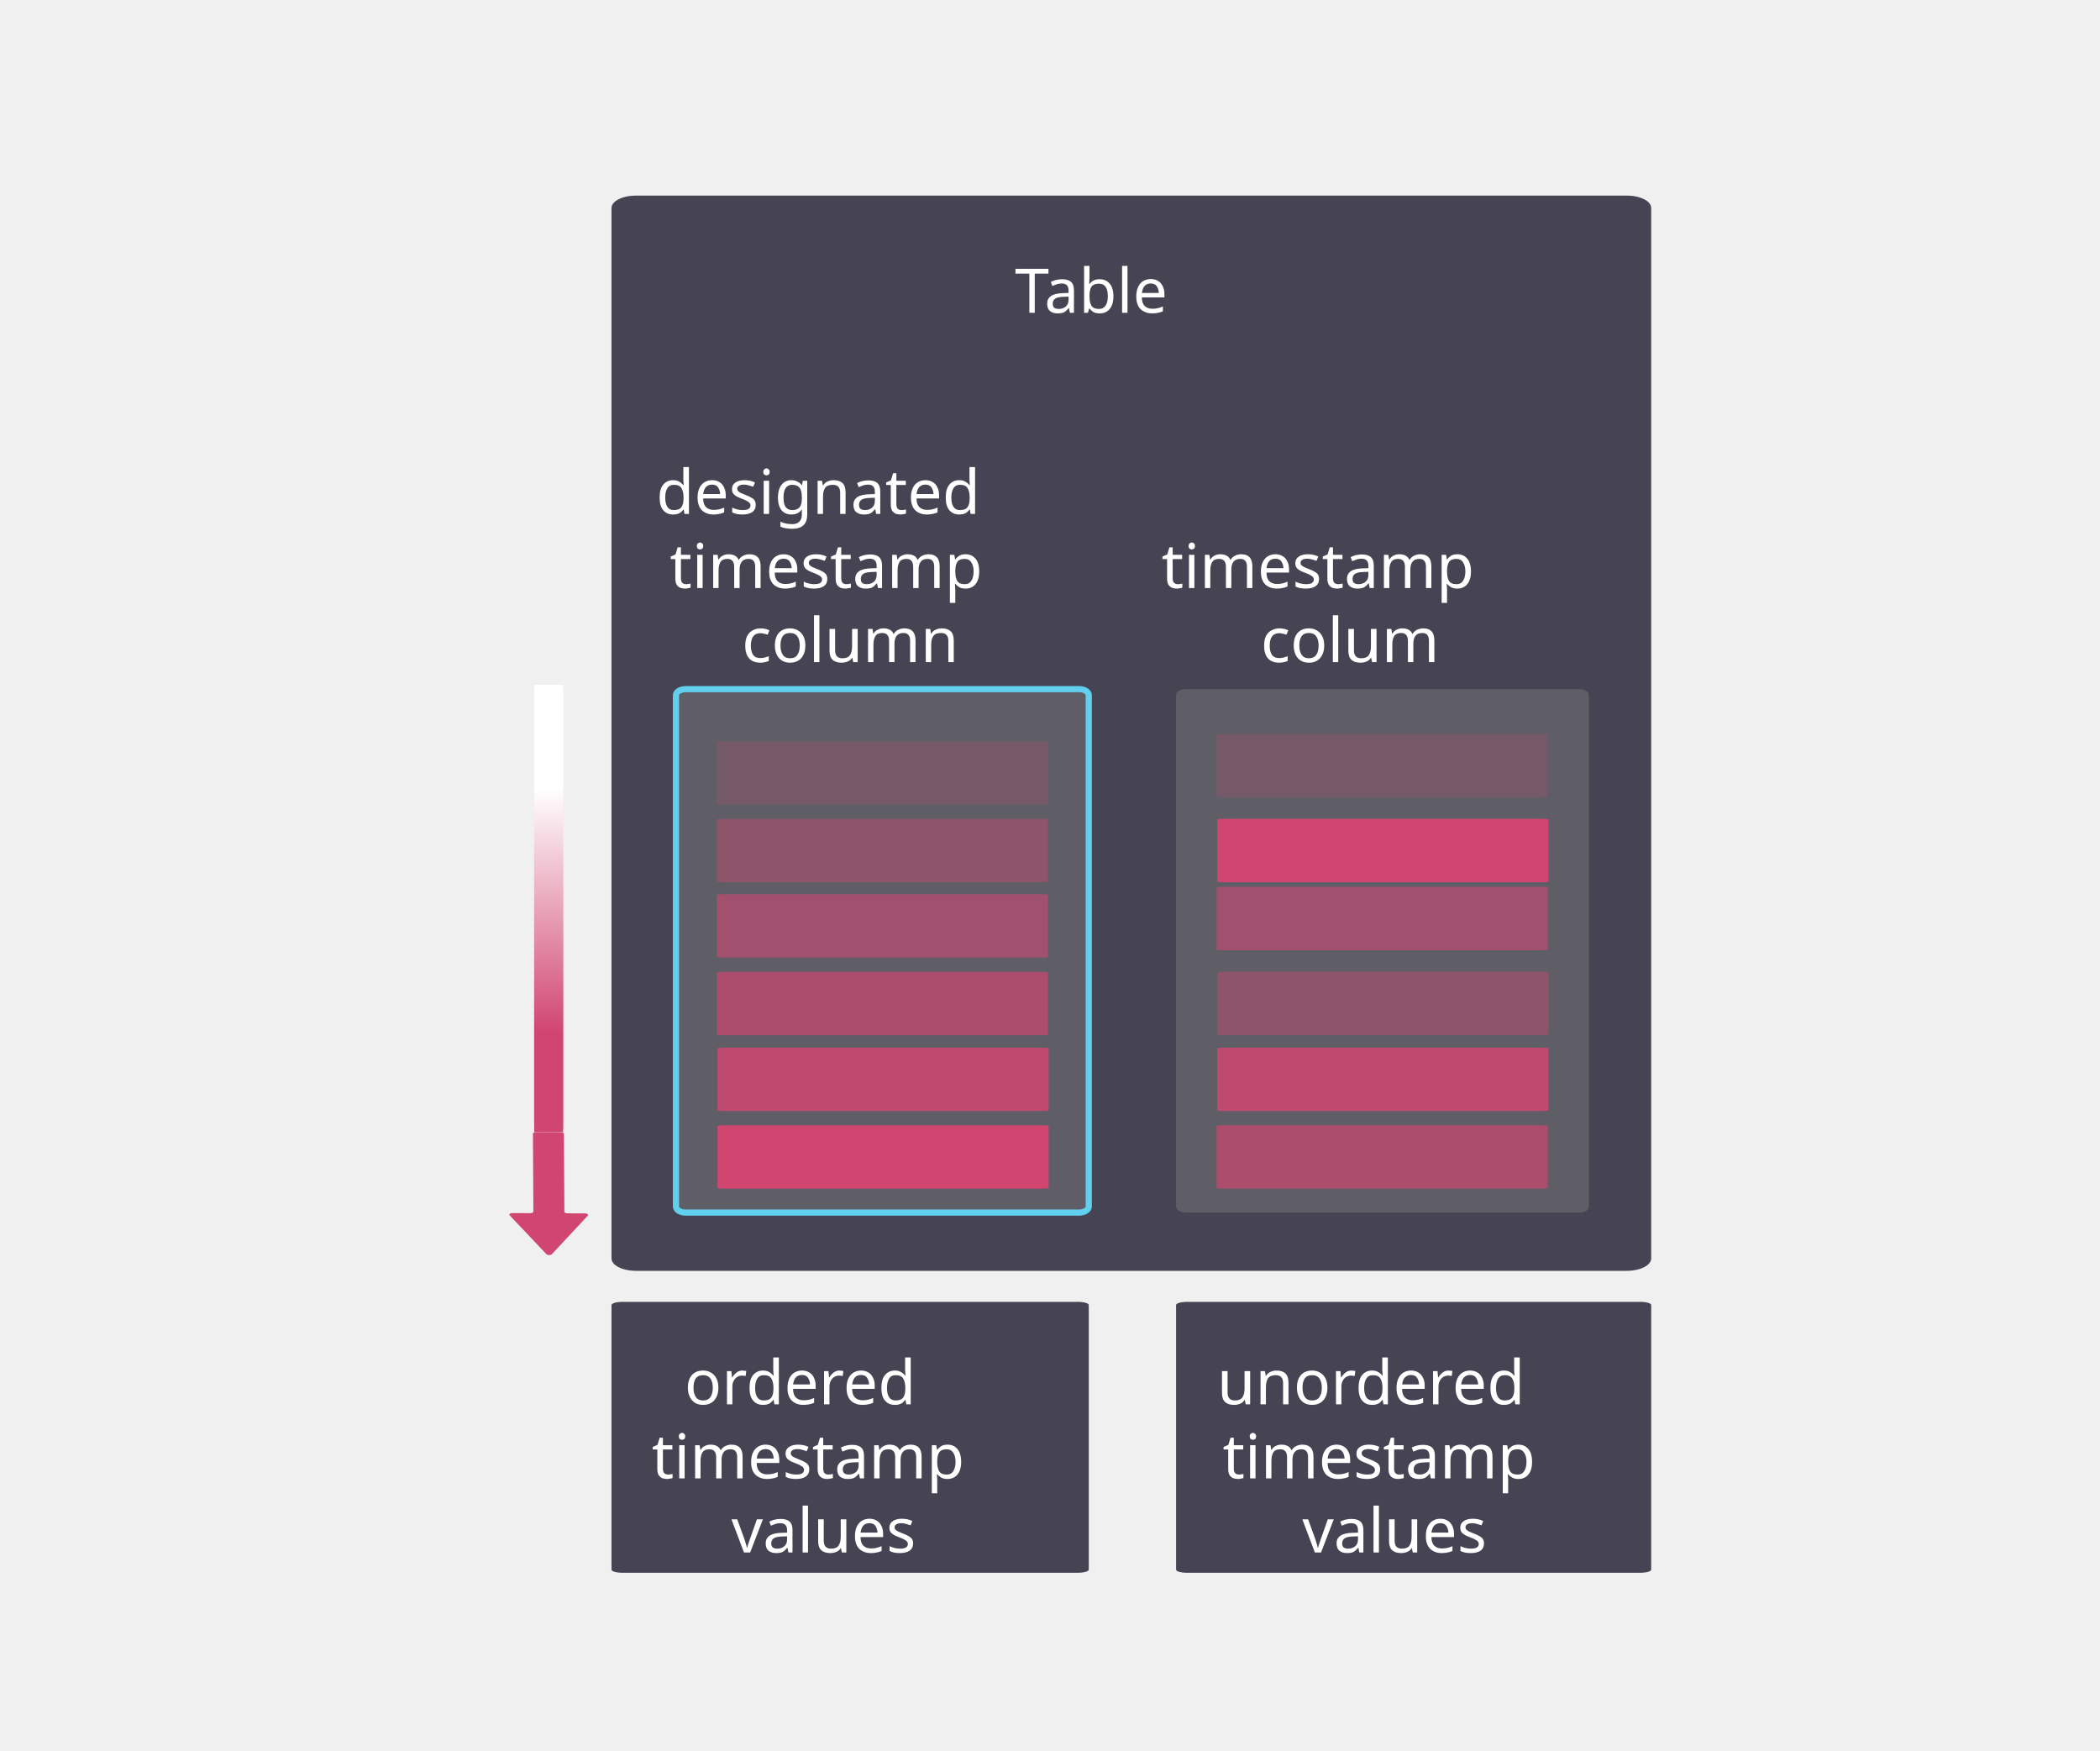
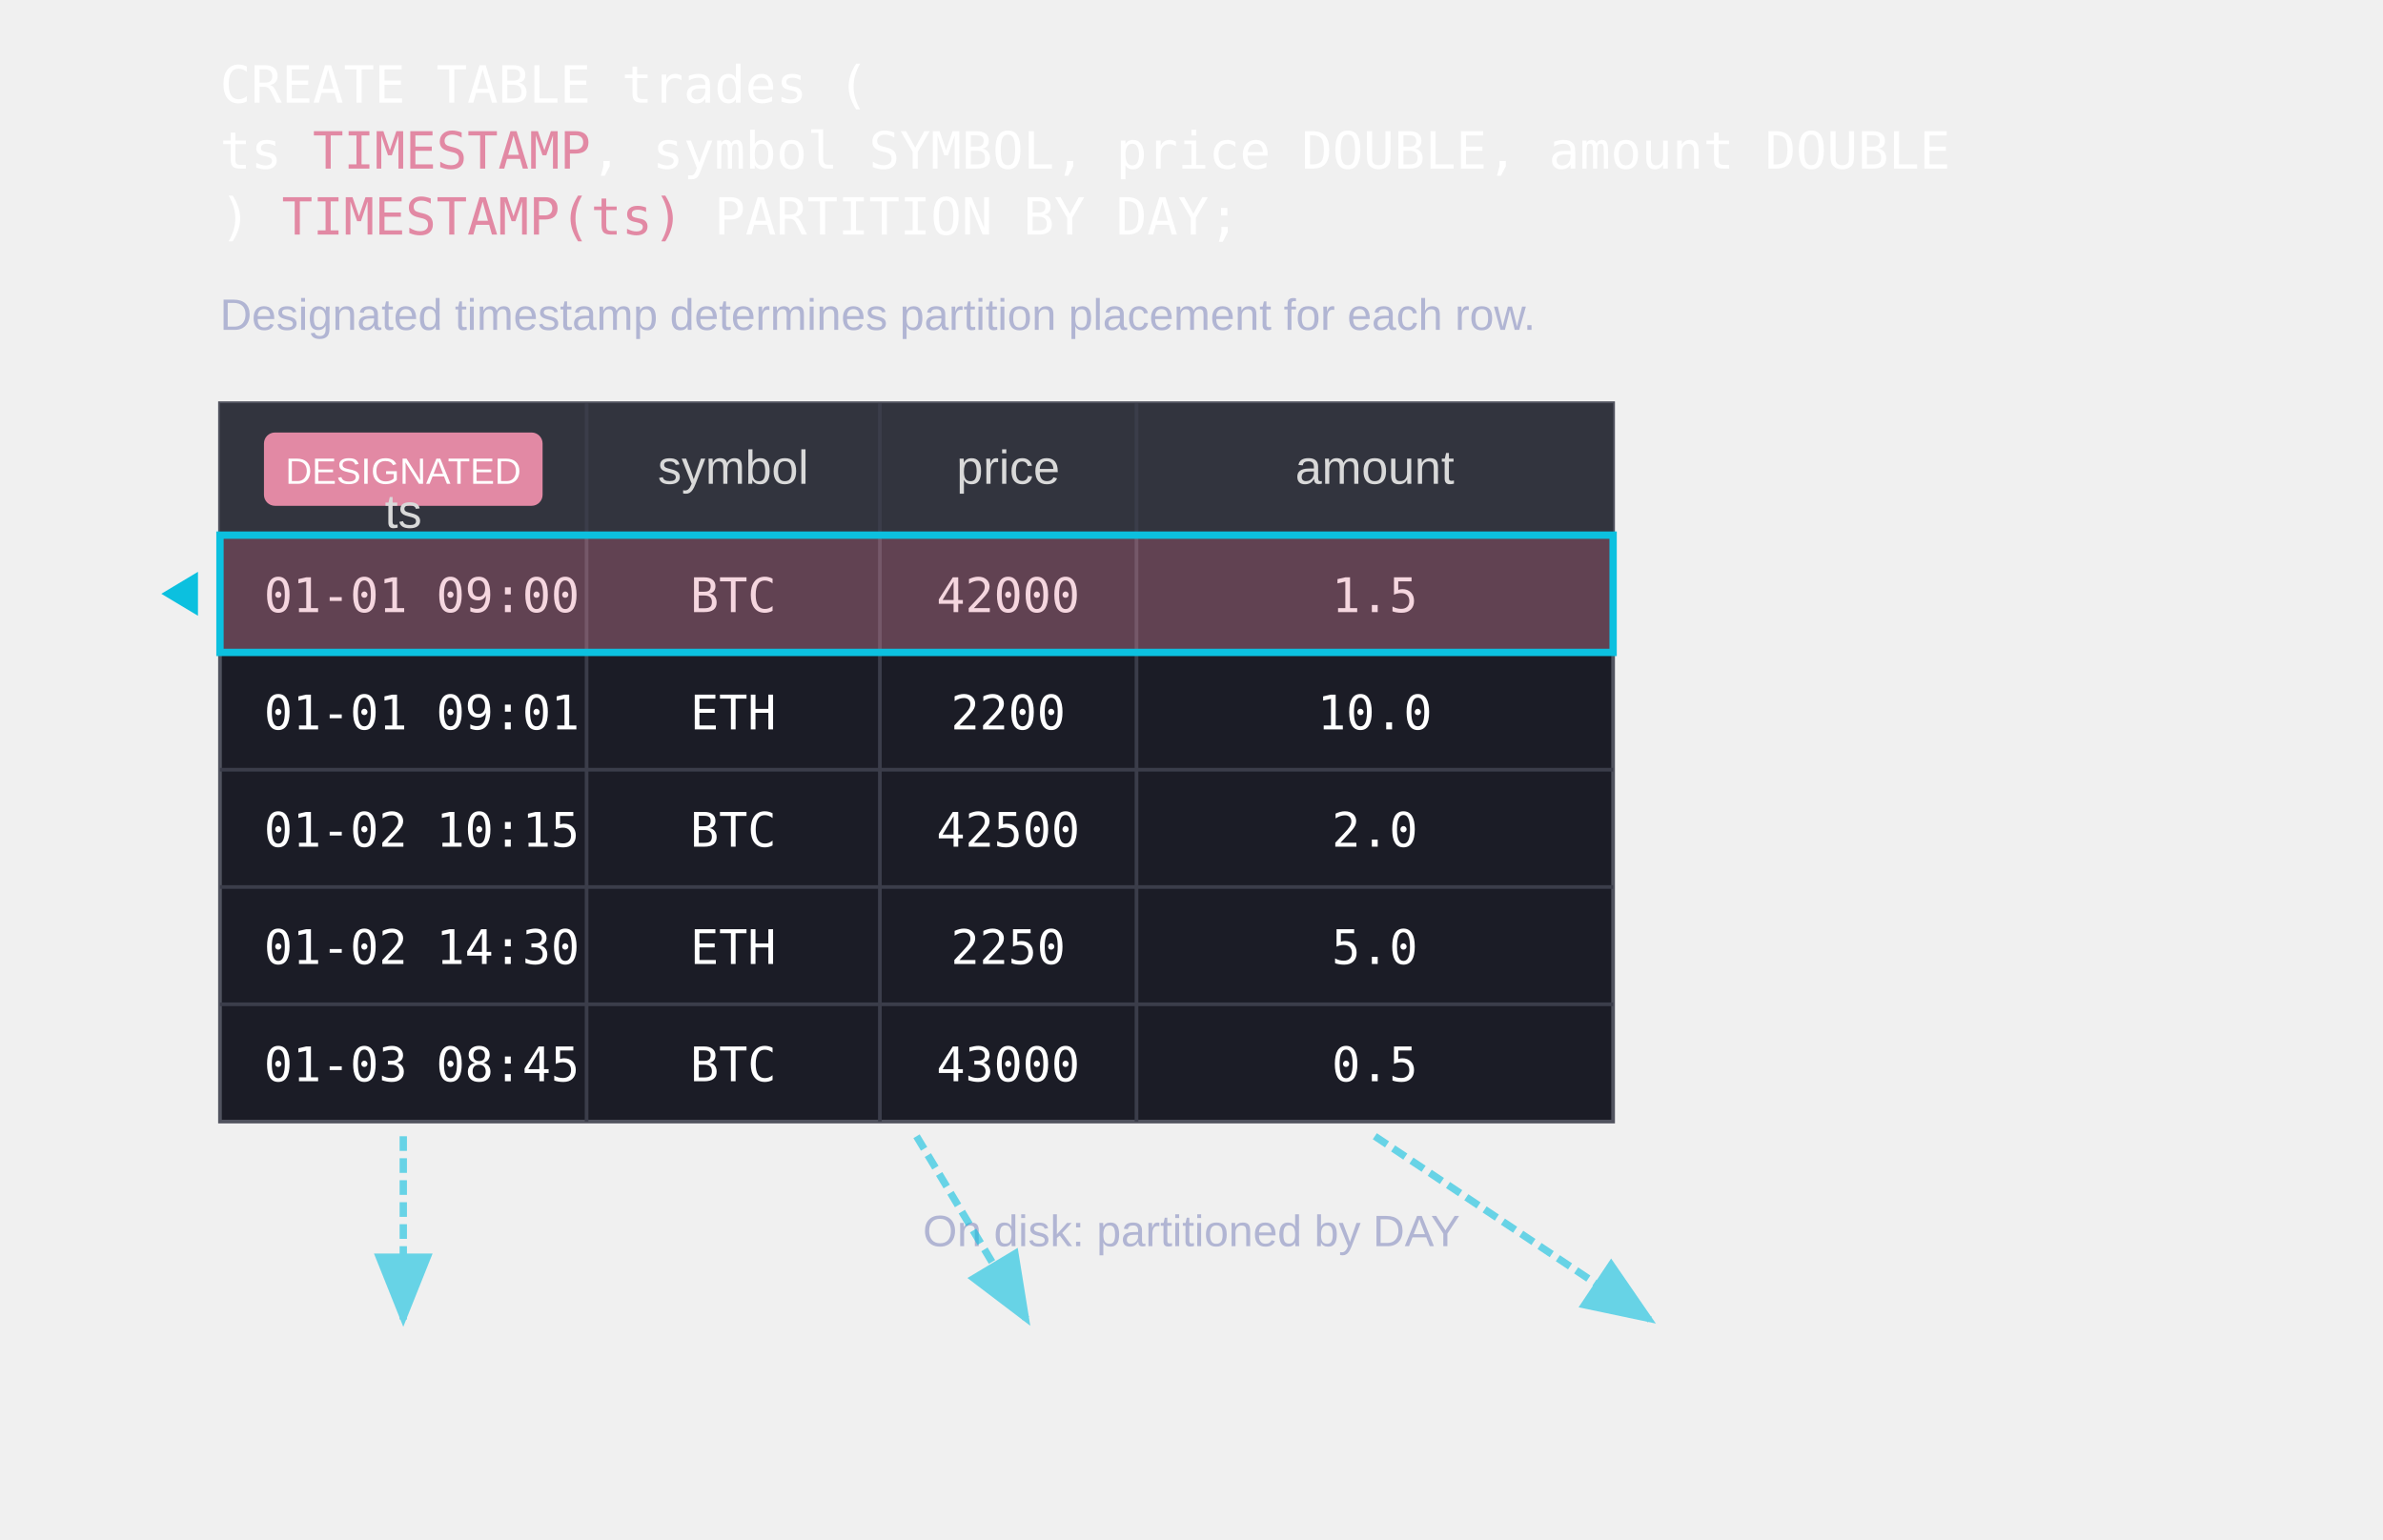
- <svg xmlns="http://www.w3.org/2000/svg" xmlns:ns1="http://vectornator.io" height="100%" xml:space="preserve" width="100%" version="1.1" viewBox="0 0 170.1 141.75" fill-rule="evenodd" clip-rule="evenodd" stroke-linecap="round" stroke-linejoin="round">
+ <svg xmlns="http://www.w3.org/2000/svg" viewBox="0 0 650 420" width="650" height="420">
  <defs>
-     <linearGradient y1="93.625" id="LinearGradient" x1="29.53" y2="73.947" x2="29.53" gradientUnits="userSpaceOnUse" gradientTransform="translate(13.734 -10.067)">
-       <stop stop-color="#d14671" offset="0" />
-       <stop stop-color="#fff" offset="1" />
-     </linearGradient>
+     <style>
+       .title { font: 14px "IBM Plex Mono", Menlo, monospace; fill: #ffffff; }
+       .label { font: 13px "IBM Plex Sans", "Helvetica Neue", Arial, sans-serif; fill: #d9d9d9; }
+       .cell { font: 13px "IBM Plex Mono", Menlo, monospace; fill: #ffffff; }
+       .table-outline { fill: #1b1c26; stroke: #51535f; stroke-width: 1; }
+       .header { fill: #32343e; }
+       .grid { stroke: #3b3d4a; stroke-width: 1; }
+       .window { fill: #e289a4; opacity: 0.35; }
+       .current { fill: none; stroke: #0cc0df; stroke-width: 2; }
+       .pointer { fill: #0cc0df; }
+       .link-line { stroke: #0cc0df; stroke-width: 2; fill: none; }
+       .note { font: 12px "IBM Plex Sans", "Helvetica Neue", Arial, sans-serif; fill: #b1b5d3; }
+       .partition-box { fill: #1b1c26; stroke: #51535f; stroke-width: 1; }
+       .partition-header { fill: #32343e; }
+       .partition-label { font: 13px "IBM Plex Mono", Menlo, monospace; fill: #ffffff; }
+       .partition-count { font: 12px "IBM Plex Sans", "Helvetica Neue", Arial, sans-serif; fill: #b1b5d3; }
+       .connector { stroke: #0cc0df; stroke-width: 2; stroke-dasharray: 4 2; fill: none; opacity: 0.6; }
+       .designated-badge { fill: #e289a4; }
+       .badge-text { font: 10px "IBM Plex Sans", "Helvetica Neue", Arial, sans-serif; fill: #ffffff; }
+     </style>
+     <marker id="link-arrow" markerWidth="10" markerHeight="8" refX="9" refY="4" orient="auto" markerUnits="strokeWidth">
+       <polygon points="0,0 10,4 0,8" fill="#0cc0df" />
+     </marker>
  </defs>
-   <g id="layer1 copy" ns1:layerName="layer1 copy">
-     <path d="M51.505 15.84h80.27c1.089 0 1.972.45 1.972 1.003v85.065c0 .554-.883 1.003-1.972 1.003h-80.27c-1.09 0-1.973-.449-1.973-1.003V16.843c0-.553.883-1.002 1.973-1.002z" fill-rule="evenodd" fill="#464353" opacity="1" />
-     <text x="0" font-family="sans-serif" y="0" text-anchor="middle" ns1:text="Table" fill="#fff" font-size="5" ns1:width="14.953" opacity="1" transform="translate(84.163 20.331)">
-       <tspan x="7.477" y="5" textLength="11.953">Table</tspan>
+   <text class="title" x="60" y="28">
+     CREATE TABLE trades (
+     <tspan x="60" dy="18">  ts <tspan fill="#e289a4">TIMESTAMP</tspan>, symbol SYMBOL, price DOUBLE, amount DOUBLE</tspan>
+     <tspan x="60" dy="18">) <tspan fill="#e289a4">TIMESTAMP(ts)</tspan> PARTITION BY DAY;</tspan>
+   </text>
+   <text class="note" x="60" y="90">Designated timestamp determines partition placement for each row.</text>
+   <rect class="table-outline" x="60" y="110" width="380" height="196" />
+   <rect class="header" x="60" y="110" width="380" height="36" />
+   <line class="grid" x1="160" y1="110" x2="160" y2="306" />
+   <line class="grid" x1="240" y1="110" x2="240" y2="306" />
+   <line class="grid" x1="310" y1="110" x2="310" y2="306" />
+   <line class="grid" x1="60" y1="146" x2="440" y2="146" />
+   <line class="grid" x1="60" y1="178" x2="440" y2="178" />
+   <line class="grid" x1="60" y1="210" x2="440" y2="210" />
+   <line class="grid" x1="60" y1="242" x2="440" y2="242" />
+   <line class="grid" x1="60" y1="274" x2="440" y2="274" />
+   <rect class="designated-badge" x="72" y="118" width="76" height="20" rx="3" />
+   <text class="badge-text" x="110" y="132" text-anchor="middle">DESIGNATED</text>
+   <text class="label" x="110" y="144" text-anchor="middle">ts</text>
+   <text class="label" x="200" y="132" text-anchor="middle">symbol</text>
+   <text class="label" x="275" y="132" text-anchor="middle">price</text>
+   <text class="label" x="375" y="132" text-anchor="middle">amount</text>
+   <text class="cell" x="72" y="167">01-01 09:00</text>
+   <text class="cell" x="200" y="167" text-anchor="middle">BTC</text>
+   <text class="cell" x="275" y="167" text-anchor="middle">42000</text>
+   <text class="cell" x="375" y="167" text-anchor="middle">1.5</text>
+   <text class="cell" x="72" y="199">01-01 09:01</text>
+   <text class="cell" x="200" y="199" text-anchor="middle">ETH</text>
+   <text class="cell" x="275" y="199" text-anchor="middle">2200</text>
+   <text class="cell" x="375" y="199" text-anchor="middle">10.0</text>
+   <text class="cell" x="72" y="231">01-02 10:15</text>
+   <text class="cell" x="200" y="231" text-anchor="middle">BTC</text>
+   <text class="cell" x="275" y="231" text-anchor="middle">42500</text>
+   <text class="cell" x="375" y="231" text-anchor="middle">2.0</text>
+   <text class="cell" x="72" y="263">01-02 14:30</text>
+   <text class="cell" x="200" y="263" text-anchor="middle">ETH</text>
+   <text class="cell" x="275" y="263" text-anchor="middle">2250</text>
+   <text class="cell" x="375" y="263" text-anchor="middle">5.0</text>
+   <text class="cell" x="72" y="295">01-03 08:45</text>
+   <text class="cell" x="200" y="295" text-anchor="middle">BTC</text>
+   <text class="cell" x="275" y="295" text-anchor="middle">43000</text>
+   <text class="cell" x="375" y="295" text-anchor="middle">0.5</text>
+   <rect class="window" x="60" y="146" width="380" height="32">
+     <animate attributeName="y" dur="10s" repeatCount="indefinite" calcMode="discrete" values="146;146;178;178;210;210;242;242;274;274" />
+   </rect>
+   <rect class="current" x="60" y="146" width="380" height="32">
+     <animateTransform attributeName="transform" type="translate" dur="10s" repeatCount="indefinite" calcMode="discrete" values="0 0;0 0;0 32;0 32;0 64;0 64;0 96;0 96;0 128;0 128" />
+   </rect>
+   <polygon class="pointer" points="44,162 54,156 54,168">
+     <animateTransform attributeName="transform" type="translate" dur="10s" repeatCount="indefinite" calcMode="discrete" values="0 0;0 0;0 32;0 32;0 64;0 64;0 96;0 96;0 128;0 128" />
+   </polygon>
+   <text class="note" x="325" y="340" text-anchor="middle">On disk: partitioned by DAY</text>
+   <line class="connector" x1="110" y1="310" x2="110" y2="360" marker-end="url(#link-arrow)" opacity="0">
+     <animate attributeName="opacity" dur="10s" repeatCount="indefinite" calcMode="discrete" values="0.6;0.6;0.6;0.6;0;0;0;0;0;0" />
+   </line>
+   <line class="connector" x1="250" y1="310" x2="280" y2="360" marker-end="url(#link-arrow)" opacity="0">
+     <animate attributeName="opacity" dur="10s" repeatCount="indefinite" calcMode="discrete" values="0;0;0;0;0.6;0.6;0.6;0.6;0;0" />
+   </line>
+   <line class="connector" x1="375" y1="310" x2="450" y2="360" marker-end="url(#link-arrow)" opacity="0">
+     <animate attributeName="opacity" dur="10s" repeatCount="indefinite" calcMode="discrete" values="0;0;0;0;0;0;0;0;0.6;0.6" />
+   </line>
+   <g opacity="0">
+     <animate attributeName="opacity" dur="10s" repeatCount="indefinite" calcMode="discrete" values="0;1;1;1;1;1;1;1;1;1" />
+     <rect class="partition-box" x="55" y="370" width="120" height="44" />
+     <rect class="partition-header" x="55" y="370" width="120" height="24" />
+     <text class="partition-label" x="115" y="387" text-anchor="middle">2024-01-01/</text>
+     <text class="partition-count" x="115" y="406" text-anchor="middle">
+       <animate attributeName="opacity" dur="10s" repeatCount="indefinite" calcMode="discrete" values="0;1;0;0;0;0;0;0;0;0" />
+       1 row
    </text>
-     <path d="M44.703 101.564l.297-.319 2.401-2.574.21-.227c.03-.031.032-.068.007-.1a.23.23 0 00-.137-.073.45.45 0 00-.092-.01l-1.428-.006c-.135 0-.246-.058-.247-.128l-.039-6.31c0-.07-.11-.127-.246-.128l-2.016-.01c-.136 0-.247.056-.246.127l.038 6.31c0 .07-.11.125-.244.125l-1.46-.007a.448.448 0 00-.091.009c-.063.013-.112.039-.136.072-.025.032-.022.069.008.1l.216.229 2.458 2.596.304.322c.042.044.128.072.222.072s.18-.027.22-.07z" fill-rule="evenodd" fill="#d14671" opacity="1" />
-     <path d="M96.045 55.807h31.872c.432 0 .783.218.783.488v41.41c0 .27-.351.488-.783.488H96.045c-.432 0-.783-.219-.783-.488v-41.41c0-.27.35-.488.783-.488z" fill-rule="evenodd" fill="#5f5e67" opacity="1" />
-     <path d="M43.264 90.831V56.308c0-.469.012-.849.027-.849h2.31c.015 0 .027.38.027.849V90.83c0 .469-.012.849-.027.849h-2.31c-.015 0-.027-.38-.027-.849z" fill-rule="evenodd" fill="url(#LinearGradient)" opacity="1" />
-     <path stroke="#61cfee" fill-rule="evenodd" stroke-width=".5" d="M55.535 55.807h31.872c.432 0 .783.218.783.488v41.41c0 .27-.35.488-.783.488H55.535c-.432 0-.783-.219-.783-.488v-41.41c0-.27.35-.488.783-.488z" fill="#5f5e67" stroke-linecap="round" opacity="1" stroke-linejoin="round" />
-     <path d="M58.687 60.019h25.568c.347 0 .628.026.628.059v5.02c0 .032-.281.058-.628.058H58.687c-.347 0-.628-.026-.628-.059v-5.02c0-.032.281-.058.628-.058z" fill-rule="evenodd" fill-opacity=".204" fill="#d14671" opacity="1" />
-     <path d="M58.687 66.306h25.568c.347 0 .628.027.628.06v5.019c0 .033-.281.06-.628.06H58.687c-.347 0-.628-.027-.628-.06v-5.02c0-.032.281-.059.628-.059z" fill-rule="evenodd" fill-opacity=".404" fill="#d14671" opacity="1" />
-     <path d="M58.687 72.409h25.568c.347 0 .628.026.628.06v5.019c0 .032-.281.059-.628.059H58.687c-.347 0-.628-.027-.628-.06v-5.019c0-.033.281-.06.628-.06z" fill-rule="evenodd" fill-opacity=".577" fill="#d14671" opacity="1" />
-     <path d="M58.687 78.697h25.568c.347 0 .628.026.628.059v5.02c0 .032-.281.058-.628.058H58.687c-.347 0-.628-.026-.628-.059v-5.02c0-.032.281-.058.628-.058z" fill-rule="evenodd" fill-opacity=".691" fill="#d14671" opacity="1" />
-     <path d="M58.745 84.834h25.567c.347 0 .628.027.628.06v5.019c0 .033-.28.06-.628.06H58.745c-.347 0-.629-.027-.629-.06v-5.02c0-.032.282-.059.629-.059z" fill-rule="evenodd" fill-opacity=".842" fill="#d14671" opacity="1" />
-     <path d="M58.745 91.122h25.567c.347 0 .628.027.628.06V96.2c0 .032-.28.059-.628.059H58.745c-.347 0-.629-.027-.629-.06V91.18c0-.032.282-.059.629-.059z" fill-rule="evenodd" fill="#d14671" opacity="1" />
-     <text x="0" font-family="sans-serif" y="0" text-anchor="middle" ns1:text="designated timestamp column" fill="#fff" font-size="5" ns1:width="27.465" opacity="1" transform="translate(57.738 36.618)">
-       <tspan x="13.733" y="5" textLength="24.465">designated </tspan>
-       <tspan x="13.733" y="11" textLength="23.061"> timestamp </tspan>
-       <tspan x="13.733" y="17" textLength="16.118"> column</tspan>
-     </text>
-     <text x="0" font-family="sans-serif" y="0" text-anchor="middle" ns1:text="timestamp colum" fill="#fff" font-size="5" ns1:width="26.061" opacity="1" transform="translate(98.921 36.618)">
-       <tspan x="13.031" y="11" textLength="23.061">timestamp </tspan>
-       <tspan x="13.031" y="17" textLength="13.337"> colum</tspan>
-     </text>
-     <path d="M99.169 59.426h25.567c.347 0 .628.027.628.06v5.019c0 .032-.281.059-.628.059H99.169c-.347 0-.629-.027-.629-.06v-5.019c0-.032.282-.059.629-.059z" fill-rule="evenodd" fill-opacity=".204" fill="#d14671" opacity="1" />
-     <path d="M99.226 78.69h25.568c.347 0 .628.027.628.06v5.019c0 .033-.281.059-.628.059H99.226c-.347 0-.628-.026-.628-.06V78.75c0-.032.281-.059.628-.059z" fill-rule="evenodd" fill-opacity=".404" fill="#d14671" opacity="1" />
-     <path d="M99.169 71.816h25.567c.347 0 .628.027.628.06v5.019c0 .032-.281.059-.628.059H99.169c-.347 0-.629-.026-.629-.06v-5.019c0-.032.282-.059.629-.059z" fill-rule="evenodd" fill-opacity=".577" fill="#d14671" opacity="1" />
-     <path d="M99.169 91.122h25.567c.347 0 .628.027.628.06V96.2c0 .032-.281.059-.628.059H99.169c-.347 0-.629-.027-.629-.06V91.18c0-.032.282-.059.629-.059z" fill-rule="evenodd" fill-opacity=".691" fill="#d14671" opacity="1" />
-     <path d="M99.226 84.834h25.568c.347 0 .628.027.628.06v5.019c0 .033-.281.06-.628.06H99.226c-.347 0-.628-.027-.628-.06v-5.02c0-.032.281-.059.628-.059z" fill-rule="evenodd" fill-opacity=".842" fill="#d14671" opacity="1" />
-     <path d="M99.226 66.306h25.568c.347 0 .628.027.628.06v5.019c0 .033-.281.06-.628.06H99.226c-.347 0-.628-.027-.628-.06v-5.02c0-.032.281-.059.628-.059z" fill-rule="evenodd" fill="#d14671" opacity="1" />
-     <path d="M50.438 105.424h36.846c.5 0 .906.114.906.253v21.433c0 .14-.406.253-.906.253H50.438c-.5 0-.906-.113-.906-.253v-21.433c0-.139.406-.253.906-.253zm45.726 0h36.682c.497 0 .901.114.901.253v21.433c0 .14-.404.253-.901.253H96.164c-.498 0-.902-.113-.902-.253v-21.433c0-.139.404-.253.902-.253z" fill-rule="evenodd" fill="#464353" opacity="1" />
-     <text x="0" font-family="sans-serif" y="0" text-anchor="middle" ns1:text="ordered timestamp values" fill="#fff" font-size="5" ns1:width="29.693" opacity="1" transform="translate(54.47 108.721)">
-       <tspan x="15.541" y="5" textLength="18.623">ordered </tspan>
-       <tspan x="15.541" y="11" textLength="24.451"> timestamp </tspan>
-       <tspan x="14.846" y="17" textLength="14.453"> values</tspan>
-     </text>
-     <text x="0" font-family="sans-serif" y="0" text-anchor="middle" ns1:text="unordered timestamp values" fill="#fff" font-size="5" ns1:width="30.886" opacity="1" transform="translate(100.114 108.721)">
-       <tspan x="16.138" y="5" textLength="24.185">unordered </tspan>
-       <tspan x="16.138" y="11" textLength="24.451"> timestamp </tspan>
-       <tspan x="15.443" y="17" textLength="14.453"> values</tspan>
+     <text class="partition-count" x="115" y="406" text-anchor="middle">
+       <animate attributeName="opacity" dur="10s" repeatCount="indefinite" calcMode="discrete" values="0;0;1;1;1;1;1;1;1;1" />
+       2 rows
    </text>
  </g>
+   <g opacity="0">
+     <animate attributeName="opacity" dur="10s" repeatCount="indefinite" calcMode="discrete" values="0;0;0;0;0;1;1;1;1;1" />
+     <rect class="partition-box" x="220" y="370" width="120" height="44" />
+     <rect class="partition-header" x="220" y="370" width="120" height="24" />
+     <text class="partition-label" x="280" y="387" text-anchor="middle">2024-01-02/</text>
+     <text class="partition-count" x="280" y="406" text-anchor="middle">
+       <animate attributeName="opacity" dur="10s" repeatCount="indefinite" calcMode="discrete" values="0;0;0;0;0;1;0;0;0;0" />
+       1 row
+     </text>
+     <text class="partition-count" x="280" y="406" text-anchor="middle">
+       <animate attributeName="opacity" dur="10s" repeatCount="indefinite" calcMode="discrete" values="0;0;0;0;0;0;1;1;1;1" />
+       2 rows
+     </text>
+   </g>
+   <g opacity="0">
+     <animate attributeName="opacity" dur="10s" repeatCount="indefinite" calcMode="discrete" values="0;0;0;0;0;0;0;0;0;1" />
+     <rect class="partition-box" x="385" y="370" width="120" height="44" />
+     <rect class="partition-header" x="385" y="370" width="120" height="24" />
+     <text class="partition-label" x="445" y="387" text-anchor="middle">2024-01-03/</text>
+     <text class="partition-count" x="445" y="406" text-anchor="middle">1 row</text>
+   </g>
</svg>
